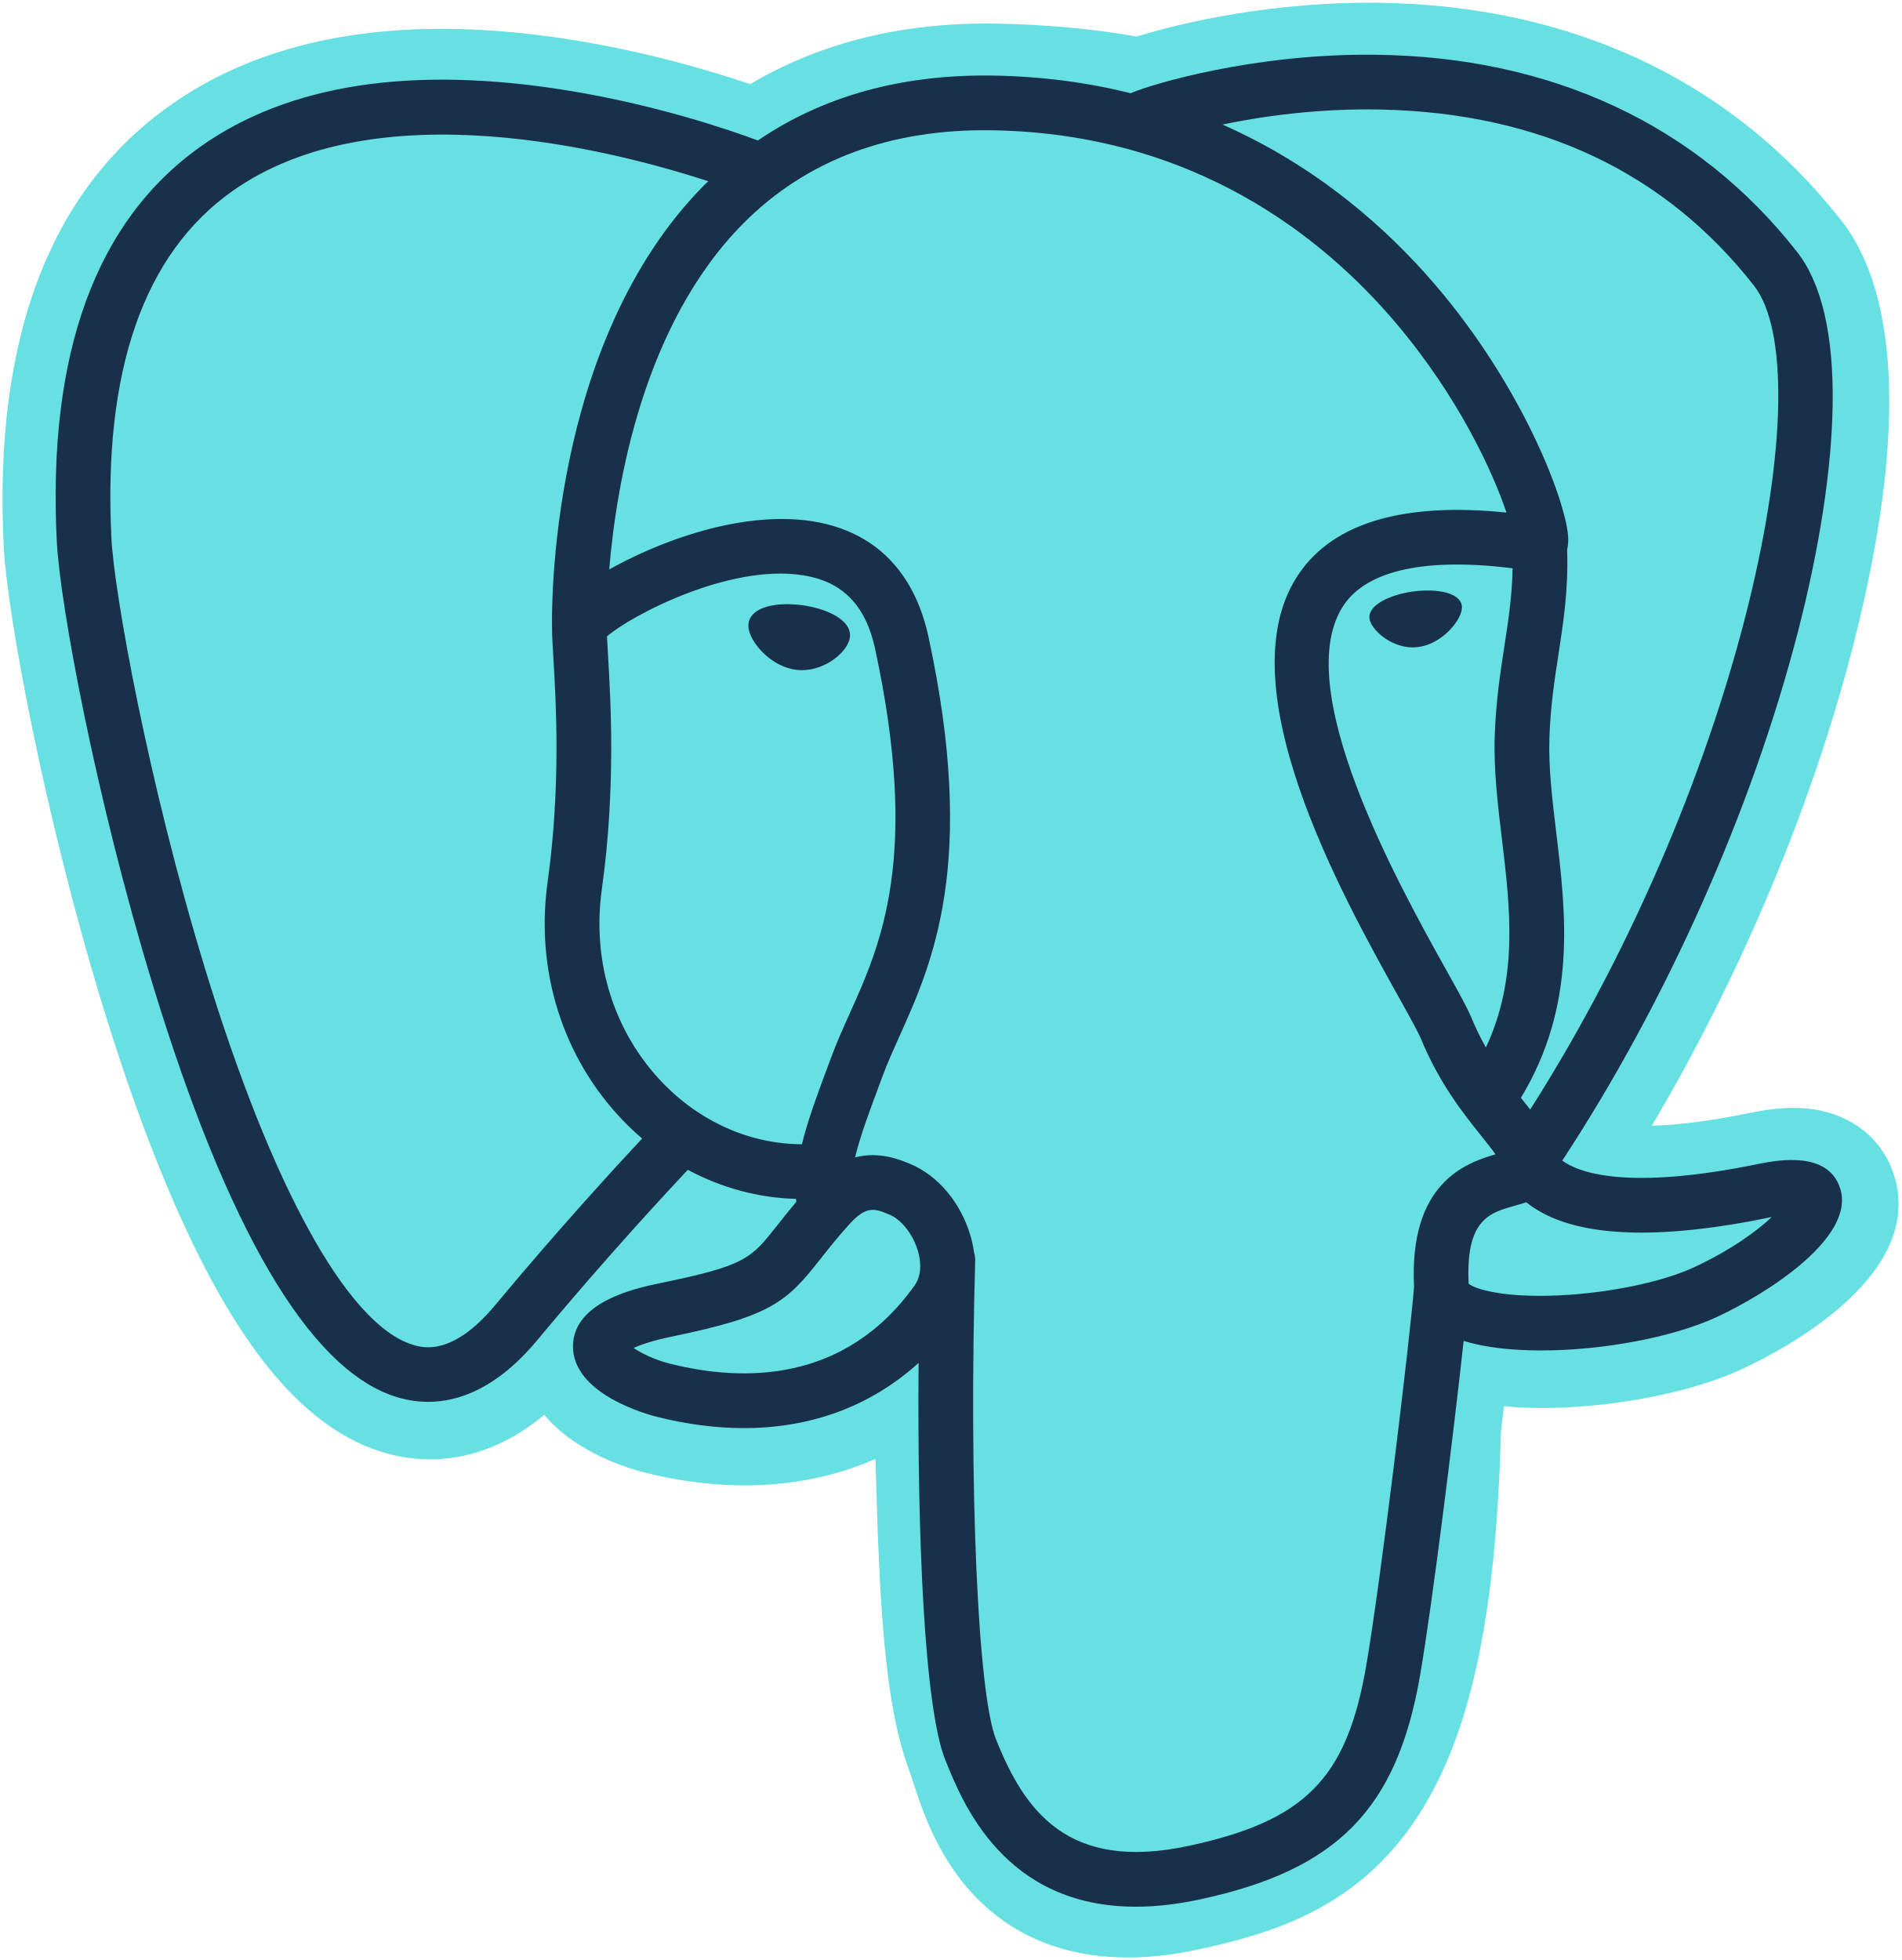
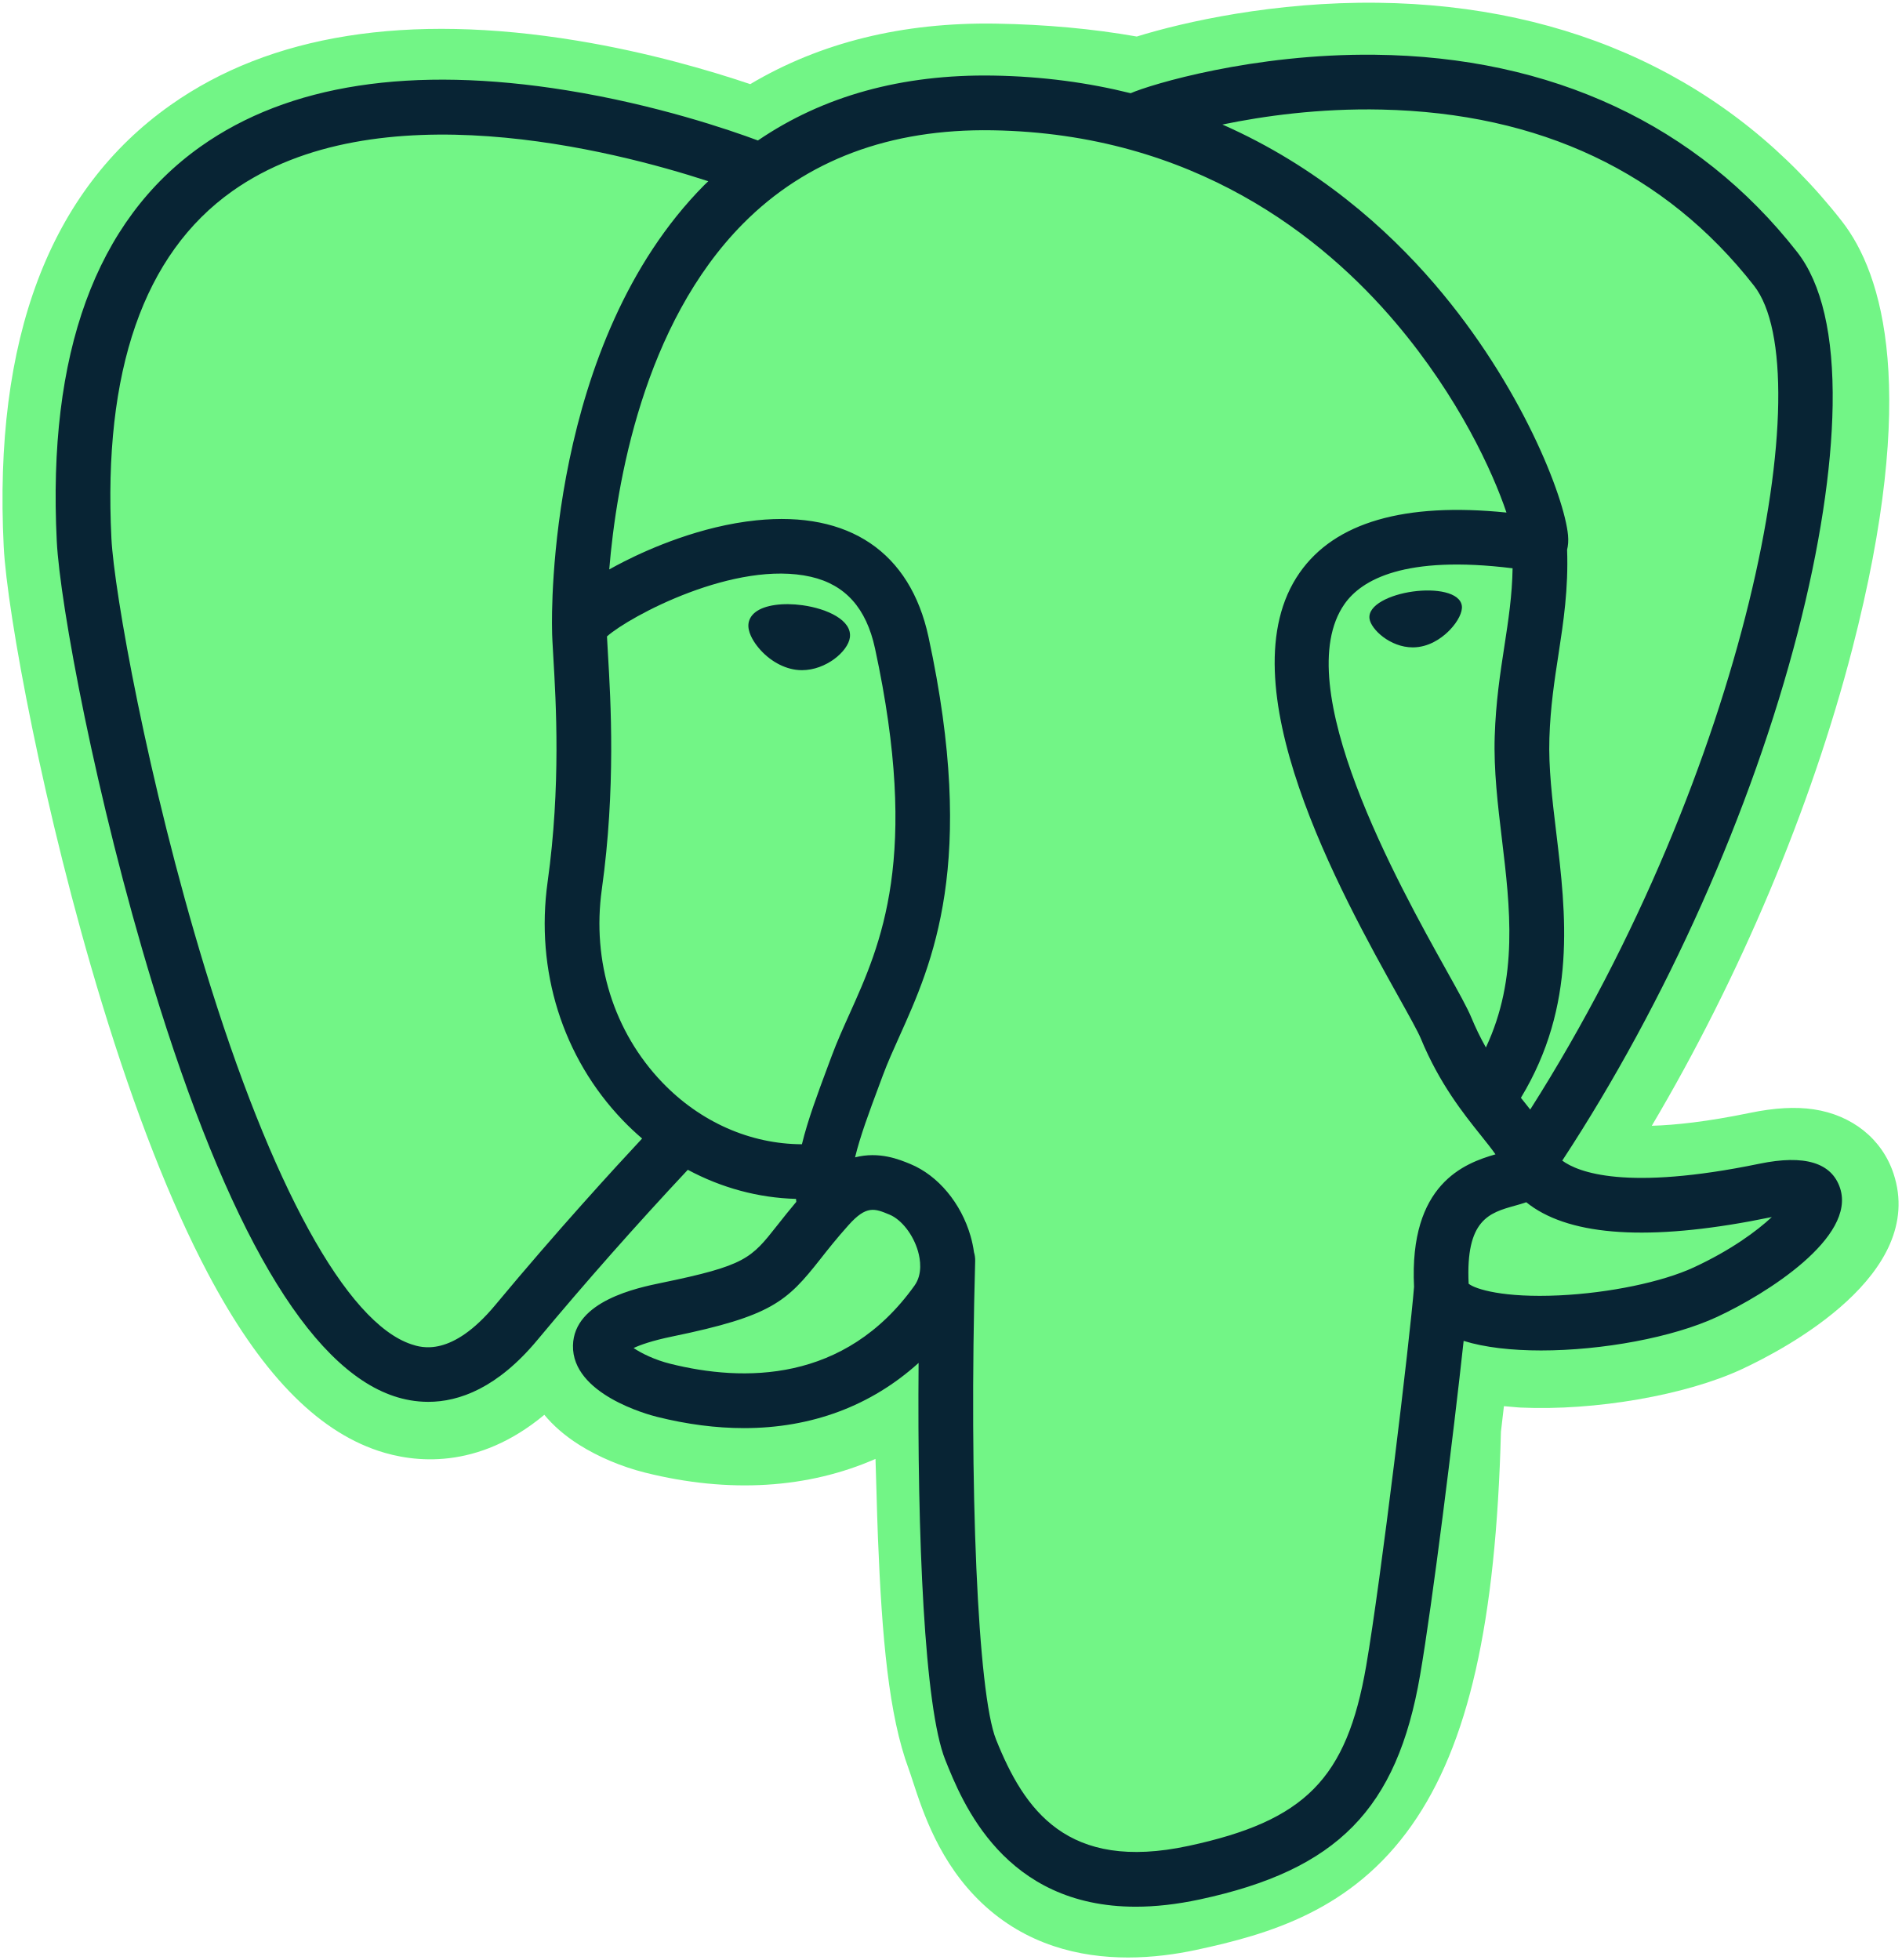
<svg xmlns="http://www.w3.org/2000/svg" width="0.97em" height="1em" viewBox="0 0 256 264">
-   <path fill="#66e0e2" d="M255.008 158.086c-1.535-4.649-5.556-7.887-10.756-8.664c-2.452-.366-5.26-.21-8.583.475c-5.792 1.195-10.089 1.65-13.225 1.738c11.837-19.985 21.462-42.775 27.003-64.228c8.96-34.689 4.172-50.492-1.423-57.64C233.217 10.847 211.614.683 185.552.372c-13.903-.17-26.108 2.575-32.475 4.549c-5.928-1.046-12.302-1.63-18.99-1.738c-12.537-.2-23.614 2.533-33.079 8.15c-5.24-1.772-13.65-4.27-23.362-5.864c-22.842-3.75-41.252-.828-54.718 8.685C6.622 25.672-.937 45.684.461 73.634c.444 8.874 5.408 35.874 13.224 61.48c4.492 14.718 9.282 26.94 14.237 36.33c7.027 13.315 14.546 21.156 22.987 23.972c4.731 1.576 13.327 2.68 22.368-4.85c1.146 1.388 2.675 2.767 4.704 4.048c2.577 1.625 5.728 2.953 8.875 3.74c11.341 2.835 21.964 2.126 31.027-1.848c.056 1.612.099 3.152.135 4.482c.06 2.157.12 4.272.199 6.25c.537 13.374 1.447 23.773 4.143 31.049c.148.4.347 1.01.557 1.657c1.345 4.118 3.594 11.012 9.316 16.411c5.925 5.593 13.092 7.308 19.656 7.308c3.292 0 6.433-.432 9.188-1.022c9.82-2.105 20.973-5.311 29.041-16.799c7.628-10.86 11.336-27.217 12.007-52.99c.087-.729.167-1.425.244-2.088l.16-1.362l1.797.158l.463.031c10.002.456 22.232-1.665 29.743-5.154c5.935-2.754 24.954-12.795 20.476-26.351" />
-   <path fill="#66e0e2" d="M237.906 160.722c-29.74 6.135-31.785-3.934-31.785-3.934c31.4-46.593 44.527-105.736 33.2-120.211c-30.904-39.485-84.399-20.811-85.292-20.327l-.287.052c-5.876-1.22-12.451-1.946-19.842-2.067c-13.456-.22-23.664 3.528-31.41 9.402c0 0-95.43-39.314-90.991 49.444c.944 18.882 27.064 142.873 58.218 105.422c11.387-13.695 22.39-25.274 22.39-25.274c5.464 3.63 12.006 5.482 18.864 4.817l.533-.452c-.166 1.7-.09 3.363.213 5.332c-8.026 8.967-5.667 10.541-21.711 13.844c-16.235 3.346-6.698 9.302-.471 10.86c7.549 1.887 25.013 4.561 36.813-11.958l-.47 1.885c3.144 2.519 5.352 16.383 4.982 28.952c-.37 12.568-.617 21.197 1.86 27.937c2.479 6.74 4.948 21.905 26.04 17.386c17.623-3.777 26.756-13.564 28.027-29.89c.901-11.606 2.942-9.89 3.07-20.267l1.637-4.912c1.887-15.733.3-20.809 11.157-18.448l2.64.232c7.99.363 18.45-1.286 24.589-4.139c13.218-6.134 21.058-16.377 8.024-13.686h.002" />
-   <path fill="rgb(25, 48, 75)" d="M108.076 81.525c-2.68-.373-5.107-.028-6.335.902c-.69.523-.904 1.129-.962 1.546c-.154 1.105.62 2.327 1.096 2.957c1.346 1.784 3.312 3.01 5.258 3.28c.282.04.563.058.842.058c3.245 0 6.196-2.527 6.456-4.392c.325-2.336-3.066-3.893-6.355-4.35m88.784.073c-.256-1.831-3.514-2.353-6.606-1.923c-3.088.43-6.082 1.824-5.832 3.659c.2 1.427 2.777 3.863 5.827 3.863c.258 0 .518-.017.78-.054c2.036-.282 3.53-1.575 4.24-2.32c1.08-1.136 1.706-2.402 1.591-3.225" />
-   <path fill="rgb(25, 48, 75)" d="M247.802 160.025c-1.134-3.429-4.784-4.532-10.848-3.28c-18.005 3.716-24.453 1.142-26.57-.417c13.995-21.32 25.508-47.092 31.719-71.137c2.942-11.39 4.567-21.968 4.7-30.59c.147-9.463-1.465-16.417-4.789-20.665c-13.402-17.125-33.072-26.311-56.882-26.563c-16.369-.184-30.199 4.005-32.88 5.183c-5.646-1.404-11.801-2.266-18.502-2.376c-12.288-.199-22.91 2.743-31.704 8.74c-3.82-1.422-13.692-4.811-25.765-6.756c-20.872-3.36-37.458-.814-49.294 7.571c-14.123 10.006-20.643 27.892-19.38 53.16c.425 8.501 5.269 34.653 12.913 59.698c10.062 32.964 21 51.625 32.508 55.464c1.347.449 2.9.763 4.613.763c4.198 0 9.345-1.892 14.7-8.33a529.832 529.832 0 0 1 20.261-22.926c4.524 2.428 9.494 3.784 14.577 3.92c.01.133.023.266.035.398a117.66 117.66 0 0 0-2.57 3.175c-3.522 4.471-4.255 5.402-15.592 7.736c-3.225.666-11.79 2.431-11.916 8.435c-.136 6.56 10.125 9.315 11.294 9.607c4.074 1.02 7.999 1.523 11.742 1.523c9.103 0 17.114-2.992 23.516-8.781c-.197 23.386.778 46.43 3.586 53.451c2.3 5.748 7.918 19.795 25.664 19.794c2.604 0 5.47-.303 8.623-.979c18.521-3.97 26.564-12.156 29.675-30.203c1.665-9.645 4.522-32.676 5.866-45.03c2.836.885 6.487 1.29 10.434 1.289c8.232 0 17.731-1.749 23.688-4.514c6.692-3.108 18.768-10.734 16.578-17.36Zm-44.106-83.48c-.061 3.647-.563 6.958-1.095 10.414c-.573 3.717-1.165 7.56-1.314 12.225c-.147 4.54.42 9.26.968 13.825c1.108 9.22 2.245 18.712-2.156 28.078a36.508 36.508 0 0 1-1.95-4.009c-.547-1.326-1.735-3.456-3.38-6.404c-6.399-11.476-21.384-38.35-13.713-49.316c2.285-3.264 8.084-6.62 22.64-4.813Zm-17.644-61.787c21.334.471 38.21 8.452 50.158 23.72c9.164 11.711-.927 64.998-30.14 110.969a171.33 171.33 0 0 0-.886-1.117l-.37-.462c7.549-12.467 6.073-24.802 4.759-35.738c-.54-4.488-1.05-8.727-.92-12.709c.134-4.22.692-7.84 1.232-11.34c.663-4.313 1.338-8.776 1.152-14.037c.139-.552.195-1.204.122-1.978c-.475-5.045-6.235-20.144-17.975-33.81c-6.422-7.475-15.787-15.84-28.574-21.482c5.5-1.14 13.021-2.203 21.442-2.016ZM66.674 175.778c-5.9 7.094-9.974 5.734-11.314 5.288c-8.73-2.912-18.86-21.364-27.791-50.624c-7.728-25.318-12.244-50.777-12.602-57.916c-1.128-22.578 4.345-38.313 16.268-46.769c19.404-13.76 51.306-5.524 64.125-1.347c-.184.182-.376.352-.558.537c-21.036 21.244-20.537 57.54-20.485 59.759c-.002.856.07 2.068.168 3.735c.362 6.105 1.036 17.467-.764 30.334c-1.672 11.957 2.014 23.66 10.111 32.109a36.275 36.275 0 0 0 2.617 2.468c-3.604 3.86-11.437 12.396-19.775 22.426Zm22.479-29.993c-6.526-6.81-9.49-16.282-8.133-25.99c1.9-13.592 1.199-25.43.822-31.79c-.053-.89-.1-1.67-.127-2.285c3.073-2.725 17.314-10.355 27.47-8.028c4.634 1.061 7.458 4.217 8.632 9.645c6.076 28.103.804 39.816-3.432 49.229c-.873 1.939-1.698 3.772-2.402 5.668l-.546 1.466c-1.382 3.706-2.668 7.152-3.465 10.424c-6.938-.02-13.687-2.984-18.819-8.34Zm1.065 37.9c-2.026-.506-3.848-1.385-4.917-2.114c.893-.42 2.482-.992 5.238-1.56c13.337-2.745 15.397-4.683 19.895-10.394c1.031-1.31 2.2-2.794 3.819-4.602l.002-.002c2.411-2.7 3.514-2.242 5.514-1.412c1.621.67 3.2 2.702 3.84 4.938c.303 1.056.643 3.06-.47 4.62c-9.396 13.156-23.088 12.987-32.921 10.526Zm69.799 64.952c-16.316 3.496-22.093-4.829-25.9-14.346c-2.457-6.144-3.665-33.85-2.808-64.447c.011-.407-.047-.8-.159-1.17a15.444 15.444 0 0 0-.456-2.162c-1.274-4.452-4.379-8.176-8.104-9.72c-1.48-.613-4.196-1.738-7.46-.903c.696-2.868 1.903-6.107 3.212-9.614l.549-1.475c.618-1.663 1.394-3.386 2.214-5.21c4.433-9.848 10.504-23.337 3.915-53.81c-2.468-11.414-10.71-16.988-23.204-15.693c-7.49.775-14.343 3.797-17.761 5.53c-.735.372-1.407.732-2.035 1.082c.954-11.5 4.558-32.992 18.04-46.59c8.489-8.56 19.794-12.788 33.568-12.56c27.14.444 44.544 14.372 54.366 25.979c8.464 10.001 13.047 20.076 14.876 25.51c-13.755-1.399-23.11 1.316-27.852 8.096c-10.317 14.748 5.644 43.372 13.315 57.129c1.407 2.521 2.621 4.7 3.003 5.626c2.498 6.054 5.732 10.096 8.093 13.046c.724.904 1.426 1.781 1.96 2.547c-4.166 1.201-11.649 3.976-10.967 17.847c-.55 6.96-4.461 39.546-6.448 51.059c-2.623 15.21-8.22 20.875-23.957 24.25Zm68.104-77.936c-4.26 1.977-11.389 3.46-18.161 3.779c-7.48.35-11.288-.838-12.184-1.569c-.42-8.644 2.797-9.547 6.202-10.503c.535-.15 1.057-.297 1.561-.473c.313.255.656.508 1.032.756c6.012 3.968 16.735 4.396 31.874 1.271l.166-.033c-2.042 1.909-5.536 4.471-10.49 6.772Z" />
+   <path fill="#72f586" d="M255.008 158.086c-1.535-4.649-5.556-7.887-10.756-8.664c-2.452-.366-5.26-.21-8.583.475c-5.792 1.195-10.089 1.65-13.225 1.738c11.837-19.985 21.462-42.775 27.003-64.228c8.96-34.689 4.172-50.492-1.423-57.64C233.217 10.847 211.614.683 185.552.372c-13.903-.17-26.108 2.575-32.475 4.549c-5.928-1.046-12.302-1.63-18.99-1.738c-12.537-.2-23.614 2.533-33.079 8.15c-5.24-1.772-13.65-4.27-23.362-5.864c-22.842-3.75-41.252-.828-54.718 8.685C6.622 25.672-.937 45.684.461 73.634c.444 8.874 5.408 35.874 13.224 61.48c4.492 14.718 9.282 26.94 14.237 36.33c7.027 13.315 14.546 21.156 22.987 23.972c4.731 1.576 13.327 2.68 22.368-4.85c1.146 1.388 2.675 2.767 4.704 4.048c2.577 1.625 5.728 2.953 8.875 3.74c11.341 2.835 21.964 2.126 31.027-1.848c.056 1.612.099 3.152.135 4.482c.06 2.157.12 4.272.199 6.25c.537 13.374 1.447 23.773 4.143 31.049c.148.4.347 1.01.557 1.657c1.345 4.118 3.594 11.012 9.316 16.411c5.925 5.593 13.092 7.308 19.656 7.308c3.292 0 6.433-.432 9.188-1.022c9.82-2.105 20.973-5.311 29.041-16.799c7.628-10.86 11.336-27.217 12.007-52.99c.087-.729.167-1.425.244-2.088l.16-1.362l1.797.158l.463.031c10.002.456 22.232-1.665 29.743-5.154c5.935-2.754 24.954-12.795 20.476-26.351" />
+   <path fill="#72f586" d="M237.906 160.722c-29.74 6.135-31.785-3.934-31.785-3.934c31.4-46.593 44.527-105.736 33.2-120.211c-30.904-39.485-84.399-20.811-85.292-20.327l-.287.052c-5.876-1.22-12.451-1.946-19.842-2.067c-13.456-.22-23.664 3.528-31.41 9.402c0 0-95.43-39.314-90.991 49.444c.944 18.882 27.064 142.873 58.218 105.422c11.387-13.695 22.39-25.274 22.39-25.274c5.464 3.63 12.006 5.482 18.864 4.817l.533-.452c-.166 1.7-.09 3.363.213 5.332c-8.026 8.967-5.667 10.541-21.711 13.844c-16.235 3.346-6.698 9.302-.471 10.86c7.549 1.887 25.013 4.561 36.813-11.958l-.47 1.885c3.144 2.519 5.352 16.383 4.982 28.952c-.37 12.568-.617 21.197 1.86 27.937c2.479 6.74 4.948 21.905 26.04 17.386c17.623-3.777 26.756-13.564 28.027-29.89c.901-11.606 2.942-9.89 3.07-20.267l1.637-4.912c1.887-15.733.3-20.809 11.157-18.448l2.64.232c7.99.363 18.45-1.286 24.589-4.139c13.218-6.134 21.058-16.377 8.024-13.686h.002" />
+   <path fill="#082434" d="M108.076 81.525c-2.68-.373-5.107-.028-6.335.902c-.69.523-.904 1.129-.962 1.546c-.154 1.105.62 2.327 1.096 2.957c1.346 1.784 3.312 3.01 5.258 3.28c.282.04.563.058.842.058c3.245 0 6.196-2.527 6.456-4.392c.325-2.336-3.066-3.893-6.355-4.35m88.784.073c-.256-1.831-3.514-2.353-6.606-1.923c-3.088.43-6.082 1.824-5.832 3.659c.2 1.427 2.777 3.863 5.827 3.863c.258 0 .518-.017.78-.054c2.036-.282 3.53-1.575 4.24-2.32c1.08-1.136 1.706-2.402 1.591-3.225" />
+   <path fill="#082434" d="M247.802 160.025c-1.134-3.429-4.784-4.532-10.848-3.28c-18.005 3.716-24.453 1.142-26.57-.417c13.995-21.32 25.508-47.092 31.719-71.137c2.942-11.39 4.567-21.968 4.7-30.59c.147-9.463-1.465-16.417-4.789-20.665c-13.402-17.125-33.072-26.311-56.882-26.563c-16.369-.184-30.199 4.005-32.88 5.183c-5.646-1.404-11.801-2.266-18.502-2.376c-12.288-.199-22.91 2.743-31.704 8.74c-3.82-1.422-13.692-4.811-25.765-6.756c-20.872-3.36-37.458-.814-49.294 7.571c-14.123 10.006-20.643 27.892-19.38 53.16c.425 8.501 5.269 34.653 12.913 59.698c10.062 32.964 21 51.625 32.508 55.464c1.347.449 2.9.763 4.613.763c4.198 0 9.345-1.892 14.7-8.33a529.832 529.832 0 0 1 20.261-22.926c4.524 2.428 9.494 3.784 14.577 3.92c.01.133.023.266.035.398a117.66 117.66 0 0 0-2.57 3.175c-3.522 4.471-4.255 5.402-15.592 7.736c-3.225.666-11.79 2.431-11.916 8.435c-.136 6.56 10.125 9.315 11.294 9.607c4.074 1.02 7.999 1.523 11.742 1.523c9.103 0 17.114-2.992 23.516-8.781c-.197 23.386.778 46.43 3.586 53.451c2.3 5.748 7.918 19.795 25.664 19.794c2.604 0 5.47-.303 8.623-.979c18.521-3.97 26.564-12.156 29.675-30.203c1.665-9.645 4.522-32.676 5.866-45.03c2.836.885 6.487 1.29 10.434 1.289c8.232 0 17.731-1.749 23.688-4.514c6.692-3.108 18.768-10.734 16.578-17.36Zm-44.106-83.48c-.061 3.647-.563 6.958-1.095 10.414c-.573 3.717-1.165 7.56-1.314 12.225c-.147 4.54.42 9.26.968 13.825c1.108 9.22 2.245 18.712-2.156 28.078a36.508 36.508 0 0 1-1.95-4.009c-.547-1.326-1.735-3.456-3.38-6.404c-6.399-11.476-21.384-38.35-13.713-49.316c2.285-3.264 8.084-6.62 22.64-4.813Zm-17.644-61.787c21.334.471 38.21 8.452 50.158 23.72c9.164 11.711-.927 64.998-30.14 110.969a171.33 171.33 0 0 0-.886-1.117l-.37-.462c7.549-12.467 6.073-24.802 4.759-35.738c-.54-4.488-1.05-8.727-.92-12.709c.134-4.22.692-7.84 1.232-11.34c.663-4.313 1.338-8.776 1.152-14.037c.139-.552.195-1.204.122-1.978c-.475-5.045-6.235-20.144-17.975-33.81c-6.422-7.475-15.787-15.84-28.574-21.482c5.5-1.14 13.021-2.203 21.442-2.016ZM66.674 175.778c-5.9 7.094-9.974 5.734-11.314 5.288c-8.73-2.912-18.86-21.364-27.791-50.624c-7.728-25.318-12.244-50.777-12.602-57.916c-1.128-22.578 4.345-38.313 16.268-46.769c19.404-13.76 51.306-5.524 64.125-1.347c-.184.182-.376.352-.558.537c-21.036 21.244-20.537 57.54-20.485 59.759c-.002.856.07 2.068.168 3.735c.362 6.105 1.036 17.467-.764 30.334c-1.672 11.957 2.014 23.66 10.111 32.109a36.275 36.275 0 0 0 2.617 2.468c-3.604 3.86-11.437 12.396-19.775 22.426Zm22.479-29.993c-6.526-6.81-9.49-16.282-8.133-25.99c1.9-13.592 1.199-25.43.822-31.79c-.053-.89-.1-1.67-.127-2.285c3.073-2.725 17.314-10.355 27.47-8.028c4.634 1.061 7.458 4.217 8.632 9.645c6.076 28.103.804 39.816-3.432 49.229c-.873 1.939-1.698 3.772-2.402 5.668l-.546 1.466c-1.382 3.706-2.668 7.152-3.465 10.424c-6.938-.02-13.687-2.984-18.819-8.34Zm1.065 37.9c-2.026-.506-3.848-1.385-4.917-2.114c.893-.42 2.482-.992 5.238-1.56c13.337-2.745 15.397-4.683 19.895-10.394c1.031-1.31 2.2-2.794 3.819-4.602l.002-.002c2.411-2.7 3.514-2.242 5.514-1.412c1.621.67 3.2 2.702 3.84 4.938c.303 1.056.643 3.06-.47 4.62c-9.396 13.156-23.088 12.987-32.921 10.526Zm69.799 64.952c-16.316 3.496-22.093-4.829-25.9-14.346c-2.457-6.144-3.665-33.85-2.808-64.447c.011-.407-.047-.8-.159-1.17a15.444 15.444 0 0 0-.456-2.162c-1.274-4.452-4.379-8.176-8.104-9.72c-1.48-.613-4.196-1.738-7.46-.903c.696-2.868 1.903-6.107 3.212-9.614l.549-1.475c.618-1.663 1.394-3.386 2.214-5.21c4.433-9.848 10.504-23.337 3.915-53.81c-2.468-11.414-10.71-16.988-23.204-15.693c-7.49.775-14.343 3.797-17.761 5.53c-.735.372-1.407.732-2.035 1.082c.954-11.5 4.558-32.992 18.04-46.59c8.489-8.56 19.794-12.788 33.568-12.56c27.14.444 44.544 14.372 54.366 25.979c8.464 10.001 13.047 20.076 14.876 25.51c-13.755-1.399-23.11 1.316-27.852 8.096c-10.317 14.748 5.644 43.372 13.315 57.129c1.407 2.521 2.621 4.7 3.003 5.626c2.498 6.054 5.732 10.096 8.093 13.046c.724.904 1.426 1.781 1.96 2.547c-4.166 1.201-11.649 3.976-10.967 17.847c-.55 6.96-4.461 39.546-6.448 51.059c-2.623 15.21-8.22 20.875-23.957 24.25Zm68.104-77.936c-4.26 1.977-11.389 3.46-18.161 3.779c-7.48.35-11.288-.838-12.184-1.569c-.42-8.644 2.797-9.547 6.202-10.503c.535-.15 1.057-.297 1.561-.473c.313.255.656.508 1.032.756c6.012 3.968 16.735 4.396 31.874 1.271l.166-.033c-2.042 1.909-5.536 4.471-10.49 6.772Z" />
</svg>
